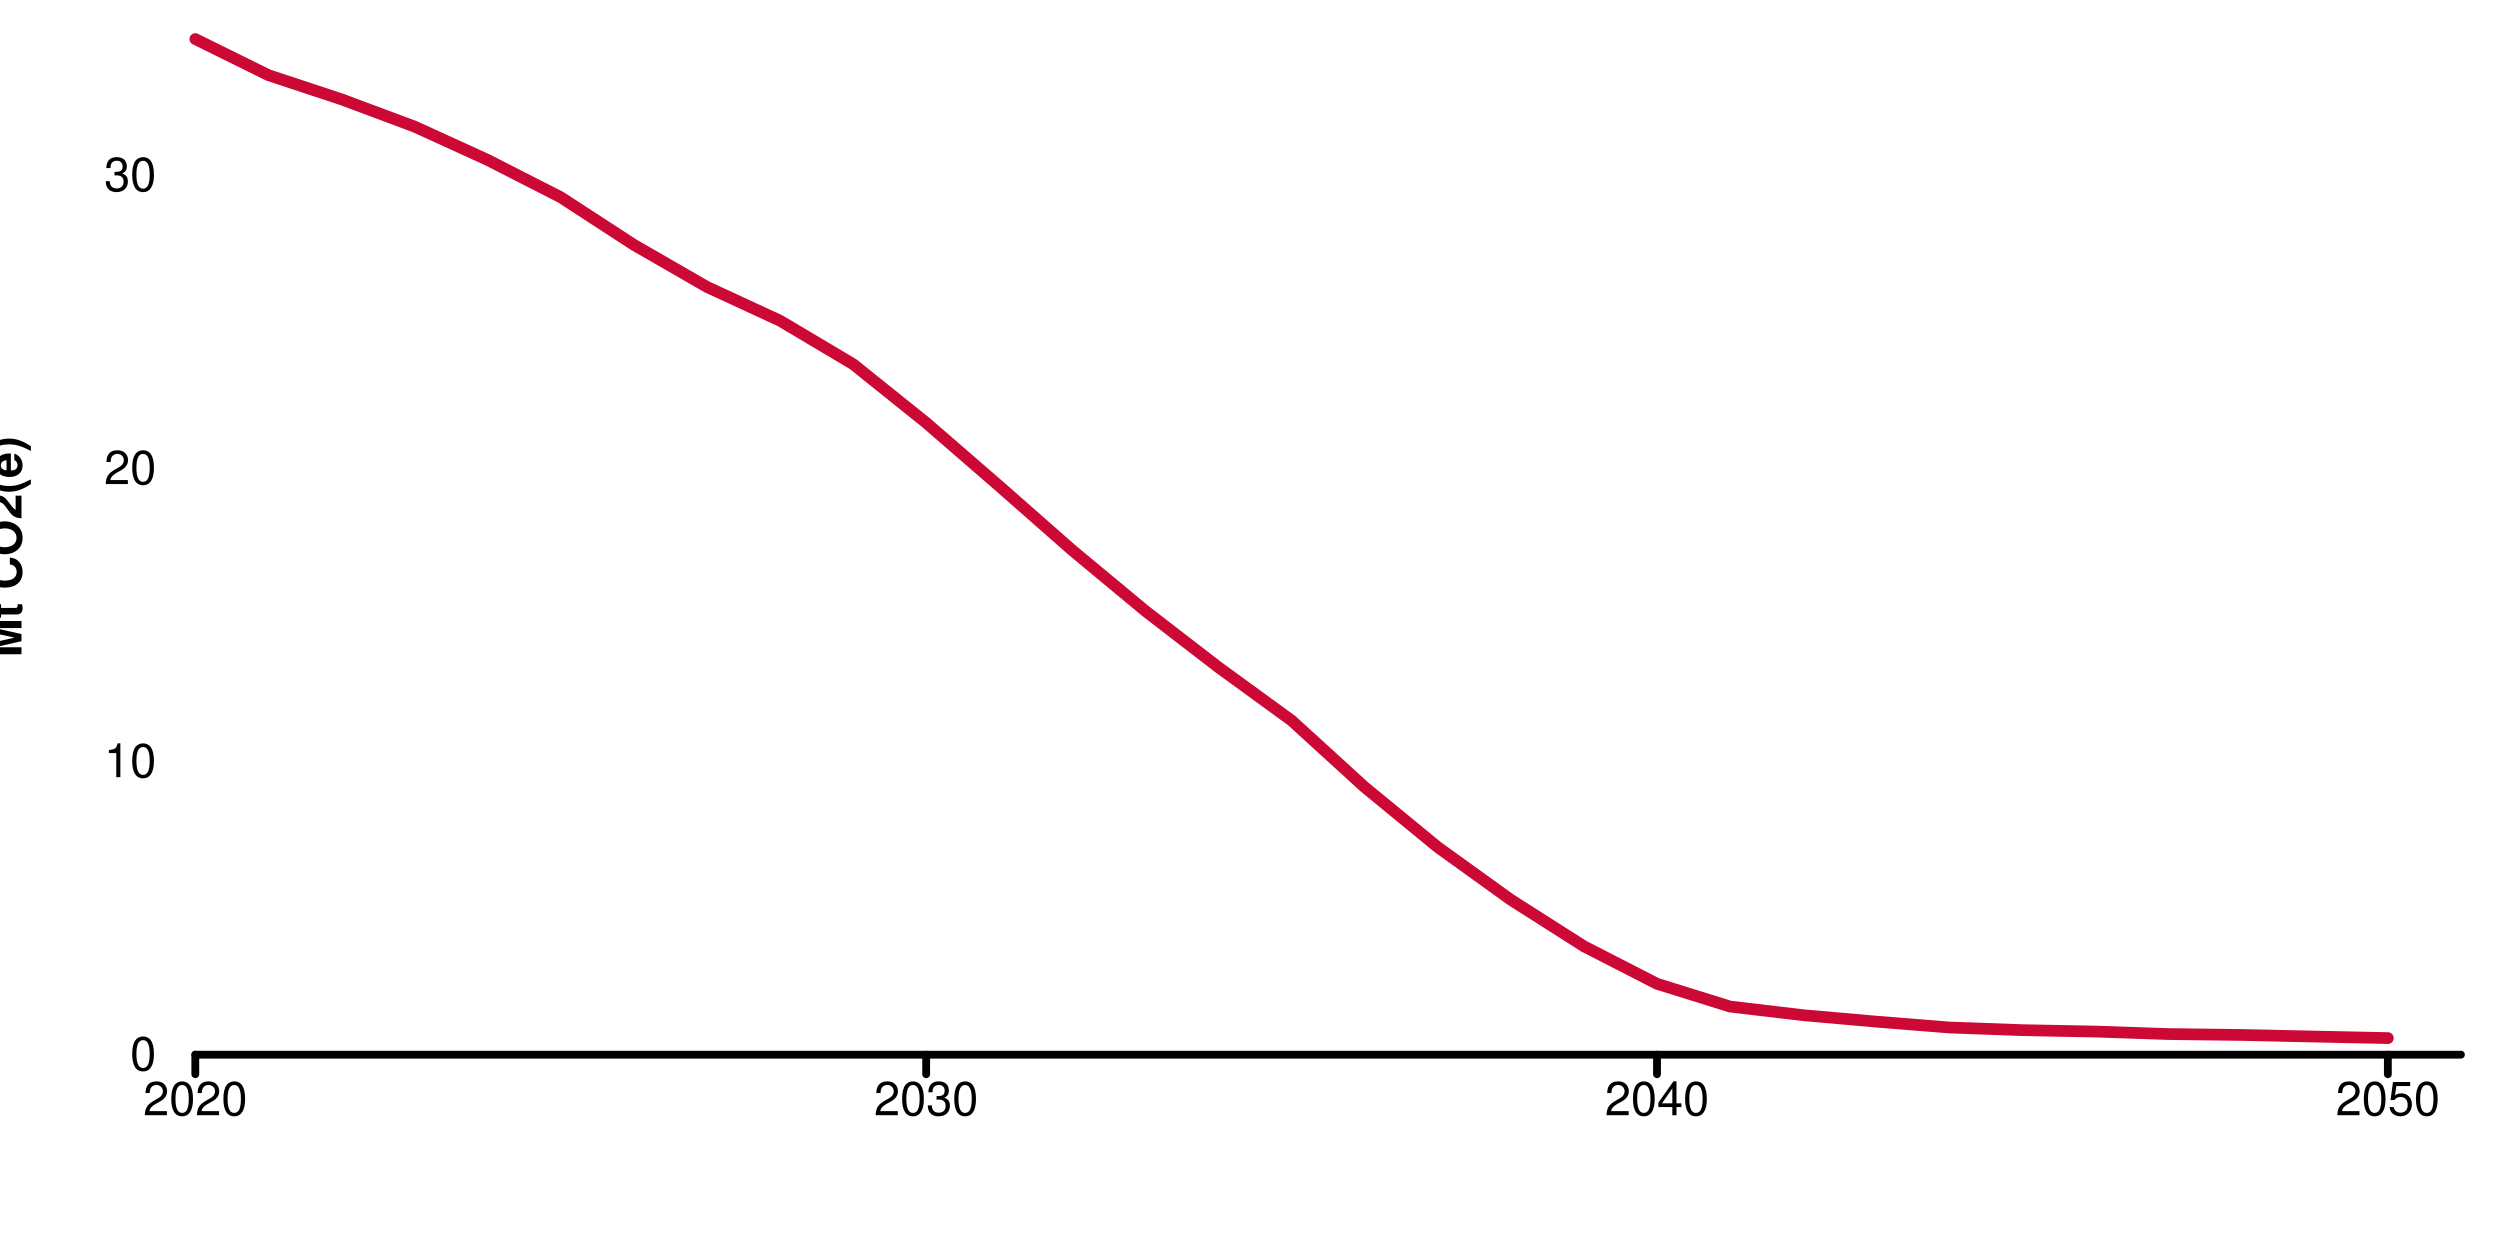
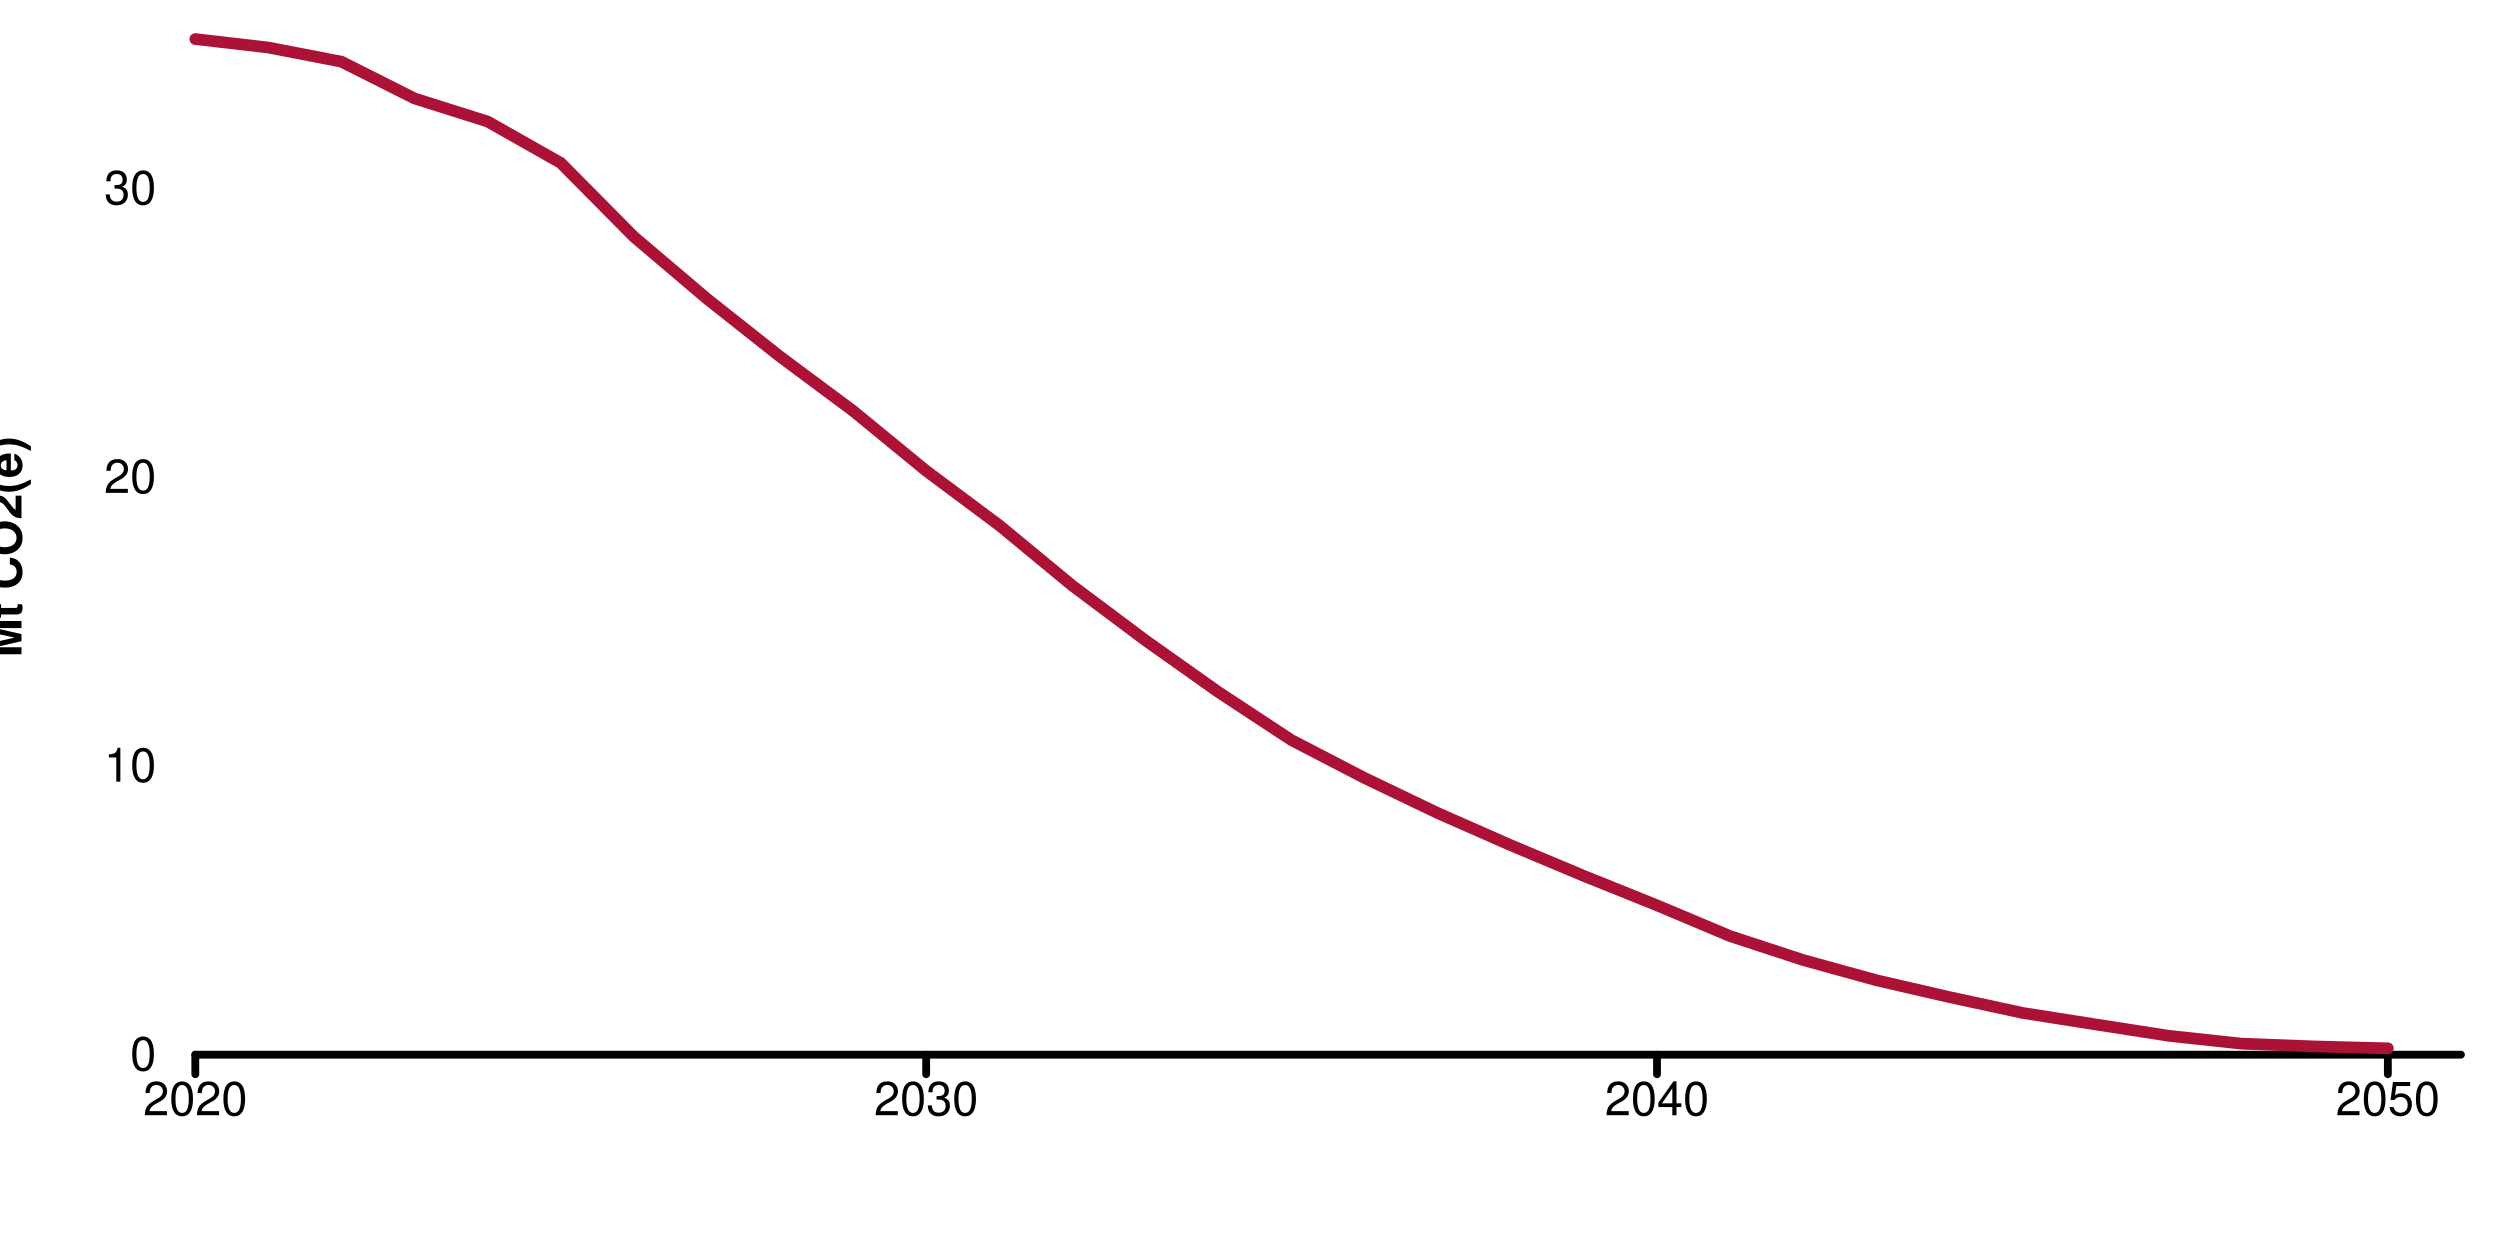
<svg xmlns="http://www.w3.org/2000/svg" width="640" height="320" viewBox="0 0 640 320" style="overflow:display" preserveAspectRatio="xMinYMin meet" overflow="visible">
  <defs>
    <style>
	.data-series path.line { fill-opacity: 0; }
	.data-series path.line.dotted { stroke-dasharray: 12 20 }
	.data-series circle { display: none; }
	.data-series:hover path.line, .data-series.on path.line { stroke-width: 5; }
	.data-series:hover circle, .data-series.on circle { display: inline; }
	.data-series circle:hover, .data-series circle.on { r: 6px!important; fill: black; }
	.grid { font-family: "Helvetica Neue",Helvetica,Arial,"Lucida Grande",sans-serif; }
	.grid line { stroke: rgb(0,0,0); stroke-width: 2; stroke-linecap: round; }
	.grid.grid-x text { text-anchor: middle; dominant-baseline: hanging; transform: translateY(10px); }
	.grid.grid-y text { text-anchor: end; dominant-baseline: middle; transform: translateX(-10px); }
	</style>
  </defs>
  <g class="grid grid-y">
    <line x1="50" y1="270" x2="630" y2="270" data-left="50" />
    <text x="50" y="270" text-anchor="end">0</text>
-     <text x="50" y="194.964" text-anchor="end">10</text>
-     <text x="50" y="119.928" text-anchor="end">20</text>
-     <text x="50" y="44.892" text-anchor="end">30</text>
+     <text x="50" y="196.092" text-anchor="end">10</text>
+     <text x="50" y="122.185" text-anchor="end">20</text>
+     <text x="50" y="48.277" text-anchor="end">30</text>
    <text style="text-anchor:middle;dominant-baseline:hanging;font-weight:bold;transform: translateY(140px) rotate(-90deg);">Mt CO2(e)</text>
  </g>
  <g class="grid grid-x">
    <line class="tick" x1="50" y1="270" x2="50" y2="275" />
    <text x="50" y="270" text-anchor="middle">2020</text>
    <line class="tick" x1="237.097" y1="270" x2="237.097" y2="275" />
    <text x="237.097" y="270" text-anchor="middle">2030</text>
    <line class="tick" x1="424.194" y1="270" x2="424.194" y2="275" />
    <text x="424.194" y="270" text-anchor="middle">2040</text>
    <line class="tick" x1="611.29" y1="270" x2="611.29" y2="275" />
    <text x="611.29" y="270" text-anchor="middle">2050</text>
    <text style="text-anchor:middle;dominant-baseline:hanging;font-weight:bold;transform: translateY(140px) rotate(-90deg);" />
  </g>
-   <g data-scenario="net-zero-early" class="data-series">
-     <path d="M 50.00,10.00L 68.71,19.24L 87.42,25.43L 106.13,32.41L 124.84,40.95L 143.55,50.50L 162.26,62.67L 180.97,73.45L 199.68,82.10L 218.39,93.22L 237.10,108.23L 255.81,124.44L 274.52,140.89L 293.23,156.42L 311.94,170.84L 330.65,184.46L 349.35,201.51L 368.06,216.87L 386.77,230.34L 405.48,242.25L 424.19,251.85L 442.90,257.68L 461.61,259.89L 480.32,261.54L 499.03,263.04L 517.74,263.72L 536.45,264.08L 555.16,264.72L 573.87,264.95L 592.58,265.36L 611.29,265.75" id="Net Zero Early" class="line" stroke="#cc0935" stroke-width="3" stroke-linecap="round" />
-     <circle cx="50.00" cy="10.00" data-y="34.65" data-x="2020" r="4" fill="#cc0935" />
-     <circle cx="68.71" cy="19.24" data-y="33.419" data-x="2021" r="4" fill="#cc0935" />
-     <circle cx="87.42" cy="25.43" data-y="32.594" data-x="2022" r="4" fill="#cc0935" />
-     <circle cx="106.13" cy="32.41" data-y="31.664" data-x="2023" r="4" fill="#cc0935" />
-     <circle cx="124.84" cy="40.95" data-y="30.525" data-x="2024" r="4" fill="#cc0935" />
-     <circle cx="143.55" cy="50.50" data-y="29.253" data-x="2025" r="4" fill="#cc0935" />
-     <circle cx="162.26" cy="62.67" data-y="27.631" data-x="2026" r="4" fill="#cc0935" />
-     <circle cx="180.97" cy="73.45" data-y="26.194" data-x="2027" r="4" fill="#cc0935" />
-     <circle cx="199.68" cy="82.10" data-y="25.041" data-x="2028" r="4" fill="#cc0935" />
-     <circle cx="218.39" cy="93.22" data-y="23.559" data-x="2029" r="4" fill="#cc0935" />
-     <circle cx="237.10" cy="108.23" data-y="21.559" data-x="2030" r="4" fill="#cc0935" />
-     <circle cx="255.81" cy="124.44" data-y="19.399" data-x="2031" r="4" fill="#cc0935" />
-     <circle cx="274.52" cy="140.89" data-y="17.206" data-x="2032" r="4" fill="#cc0935" />
-     <circle cx="293.23" cy="156.42" data-y="15.137" data-x="2033" r="4" fill="#cc0935" />
-     <circle cx="311.94" cy="170.84" data-y="13.215" data-x="2034" r="4" fill="#cc0935" />
-     <circle cx="330.65" cy="184.46" data-y="11.4" data-x="2035" r="4" fill="#cc0935" />
-     <circle cx="349.35" cy="201.51" data-y="9.127" data-x="2036" r="4" fill="#cc0935" />
-     <circle cx="368.06" cy="216.87" data-y="7.08" data-x="2037" r="4" fill="#cc0935" />
-     <circle cx="386.77" cy="230.34" data-y="5.286" data-x="2038" r="4" fill="#cc0935" />
-     <circle cx="405.48" cy="242.25" data-y="3.698" data-x="2039" r="4" fill="#cc0935" />
-     <circle cx="424.19" cy="251.85" data-y="2.419" data-x="2040" r="4" fill="#cc0935" />
-     <circle cx="442.90" cy="257.68" data-y="1.642" data-x="2041" r="4" fill="#cc0935" />
-     <circle cx="461.61" cy="259.89" data-y="1.348" data-x="2042" r="4" fill="#cc0935" />
-     <circle cx="480.32" cy="261.54" data-y="1.128" data-x="2043" r="4" fill="#cc0935" />
-     <circle cx="499.03" cy="263.04" data-y="0.928" data-x="2044" r="4" fill="#cc0935" />
-     <circle cx="517.74" cy="263.72" data-y="0.837" data-x="2045" r="4" fill="#cc0935" />
-     <circle cx="536.45" cy="264.08" data-y="0.789" data-x="2046" r="4" fill="#cc0935" />
-     <circle cx="555.16" cy="264.72" data-y="0.704" data-x="2047" r="4" fill="#cc0935" />
-     <circle cx="573.87" cy="264.95" data-y="0.673" data-x="2048" r="4" fill="#cc0935" />
-     <circle cx="592.58" cy="265.36" data-y="0.618" data-x="2049" r="4" fill="#cc0935" />
-     <circle cx="611.29" cy="265.75" data-y="0.566" data-x="2050" r="4" fill="#cc0935" />
+   <g data-scenario="planning-scenario" class="data-series">
+     <path d="M 50.00,10.00L 68.71,12.17L 87.42,15.80L 106.13,25.21L 124.84,31.12L 143.55,41.71L 162.26,60.60L 180.97,76.47L 199.68,91.28L 218.39,105.19L 237.10,120.53L 255.81,134.48L 274.52,149.93L 293.23,163.93L 311.94,177.19L 330.65,189.49L 349.35,199.18L 368.06,208.15L 386.77,216.39L 405.48,224.24L 424.19,231.77L 442.90,239.64L 461.61,245.77L 480.32,250.94L 499.03,255.26L 517.74,259.30L 536.45,262.25L 555.16,265.16L 573.87,267.18L 592.58,267.89L 611.29,268.37" id="NPg Planning Scenario" class="line" stroke="#ab1236" stroke-width="3" stroke-linecap="round" />
+     <circle cx="50.00" cy="10.00" data-y="35.179" data-x="2020" r="4" fill="#ab1236" />
+     <circle cx="68.71" cy="12.17" data-y="34.886" data-x="2021" r="4" fill="#ab1236" />
+     <circle cx="87.42" cy="15.80" data-y="34.394" data-x="2022" r="4" fill="#ab1236" />
+     <circle cx="106.13" cy="25.21" data-y="33.121" data-x="2023" r="4" fill="#ab1236" />
+     <circle cx="124.84" cy="31.12" data-y="32.322" data-x="2024" r="4" fill="#ab1236" />
+     <circle cx="143.55" cy="41.71" data-y="30.889" data-x="2025" r="4" fill="#ab1236" />
+     <circle cx="162.26" cy="60.60" data-y="28.332" data-x="2026" r="4" fill="#ab1236" />
+     <circle cx="180.97" cy="76.47" data-y="26.185" data-x="2027" r="4" fill="#ab1236" />
+     <circle cx="199.68" cy="91.28" data-y="24.181" data-x="2028" r="4" fill="#ab1236" />
+     <circle cx="218.39" cy="105.19" data-y="22.299" data-x="2029" r="4" fill="#ab1236" />
+     <circle cx="237.10" cy="120.53" data-y="20.224" data-x="2030" r="4" fill="#ab1236" />
+     <circle cx="255.81" cy="134.48" data-y="18.337" data-x="2031" r="4" fill="#ab1236" />
+     <circle cx="274.52" cy="149.93" data-y="16.246" data-x="2032" r="4" fill="#ab1236" />
+     <circle cx="293.23" cy="163.93" data-y="14.352" data-x="2033" r="4" fill="#ab1236" />
+     <circle cx="311.94" cy="177.19" data-y="12.558" data-x="2034" r="4" fill="#ab1236" />
+     <circle cx="330.65" cy="189.49" data-y="10.893" data-x="2035" r="4" fill="#ab1236" />
+     <circle cx="349.35" cy="199.18" data-y="9.582" data-x="2036" r="4" fill="#ab1236" />
+     <circle cx="368.06" cy="208.15" data-y="8.368" data-x="2037" r="4" fill="#ab1236" />
+     <circle cx="386.77" cy="216.39" data-y="7.254" data-x="2038" r="4" fill="#ab1236" />
+     <circle cx="405.48" cy="224.24" data-y="6.191" data-x="2039" r="4" fill="#ab1236" />
+     <circle cx="424.19" cy="231.77" data-y="5.173" data-x="2040" r="4" fill="#ab1236" />
+     <circle cx="442.90" cy="239.64" data-y="4.108" data-x="2041" r="4" fill="#ab1236" />
+     <circle cx="461.61" cy="245.77" data-y="3.279" data-x="2042" r="4" fill="#ab1236" />
+     <circle cx="480.32" cy="250.94" data-y="2.579" data-x="2043" r="4" fill="#ab1236" />
+     <circle cx="499.03" cy="255.26" data-y="1.995" data-x="2044" r="4" fill="#ab1236" />
+     <circle cx="517.74" cy="259.30" data-y="1.448" data-x="2045" r="4" fill="#ab1236" />
+     <circle cx="536.45" cy="262.25" data-y="1.049" data-x="2046" r="4" fill="#ab1236" />
+     <circle cx="555.16" cy="265.16" data-y="0.655" data-x="2047" r="4" fill="#ab1236" />
+     <circle cx="573.87" cy="267.18" data-y="0.381" data-x="2048" r="4" fill="#ab1236" />
+     <circle cx="592.58" cy="267.89" data-y="0.285" data-x="2049" r="4" fill="#ab1236" />
+     <circle cx="611.29" cy="268.37" data-y="0.220" data-x="2050" r="4" fill="#ab1236" />
  </g>
</svg>
